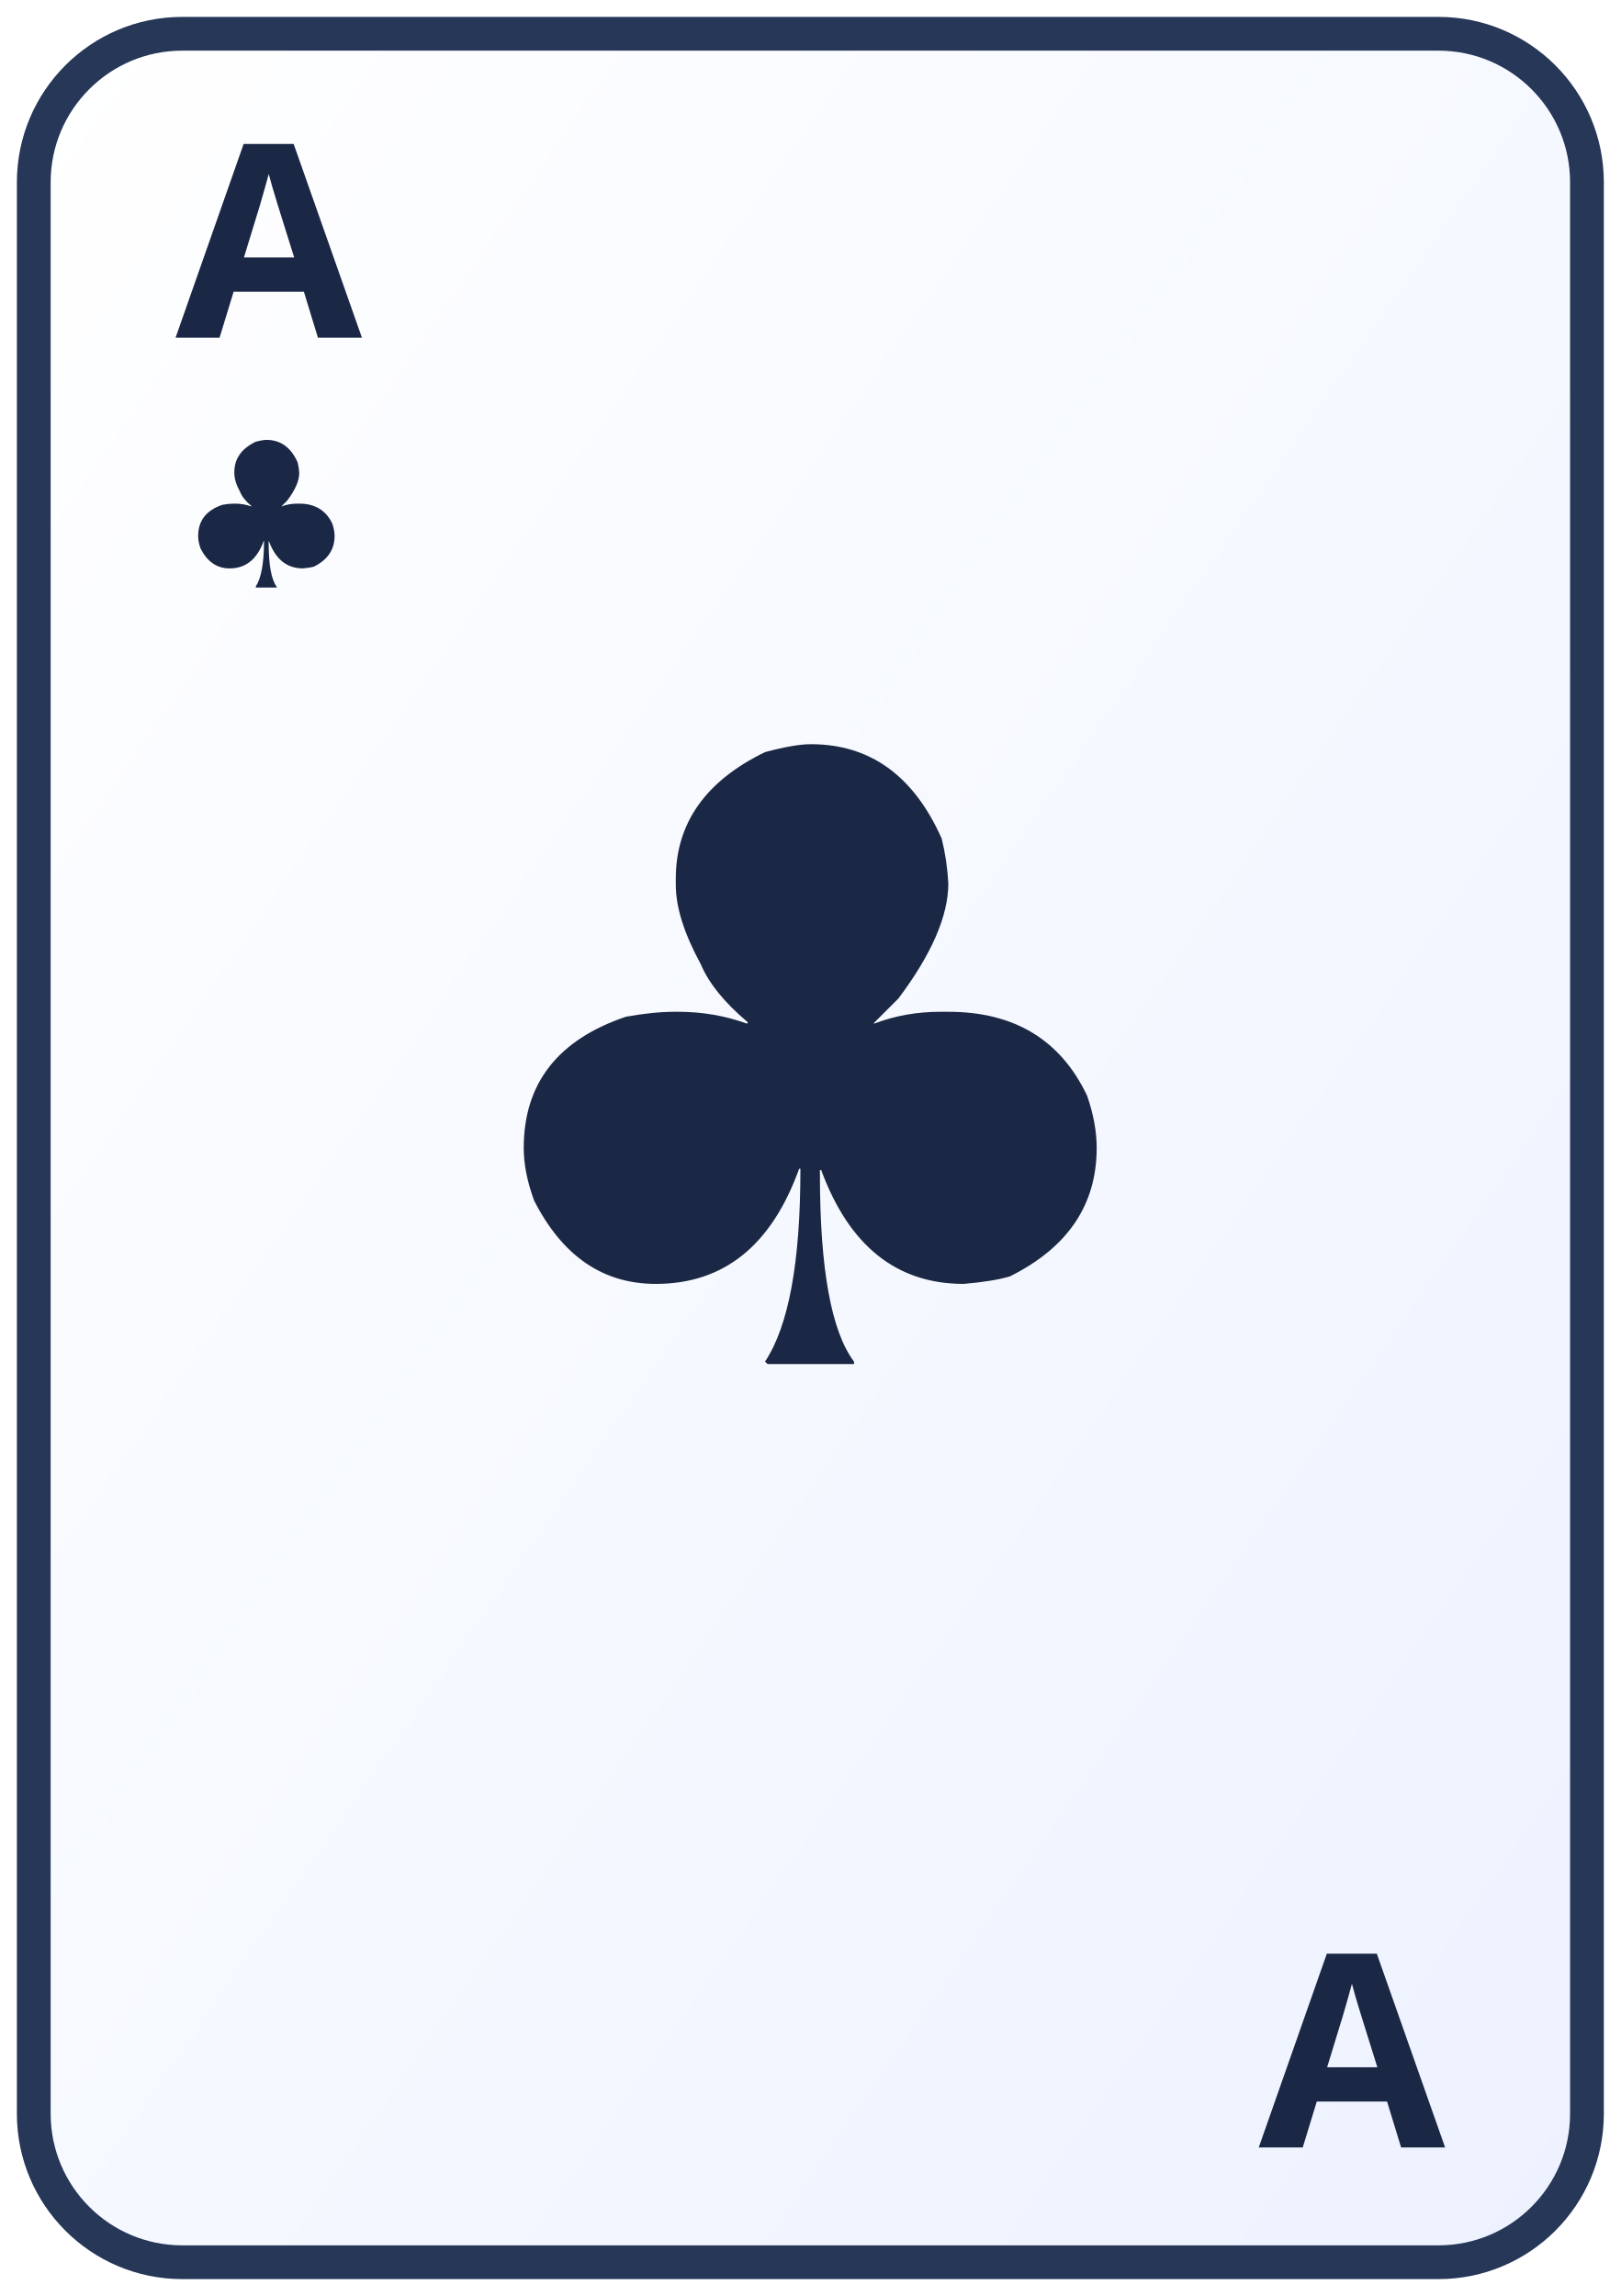
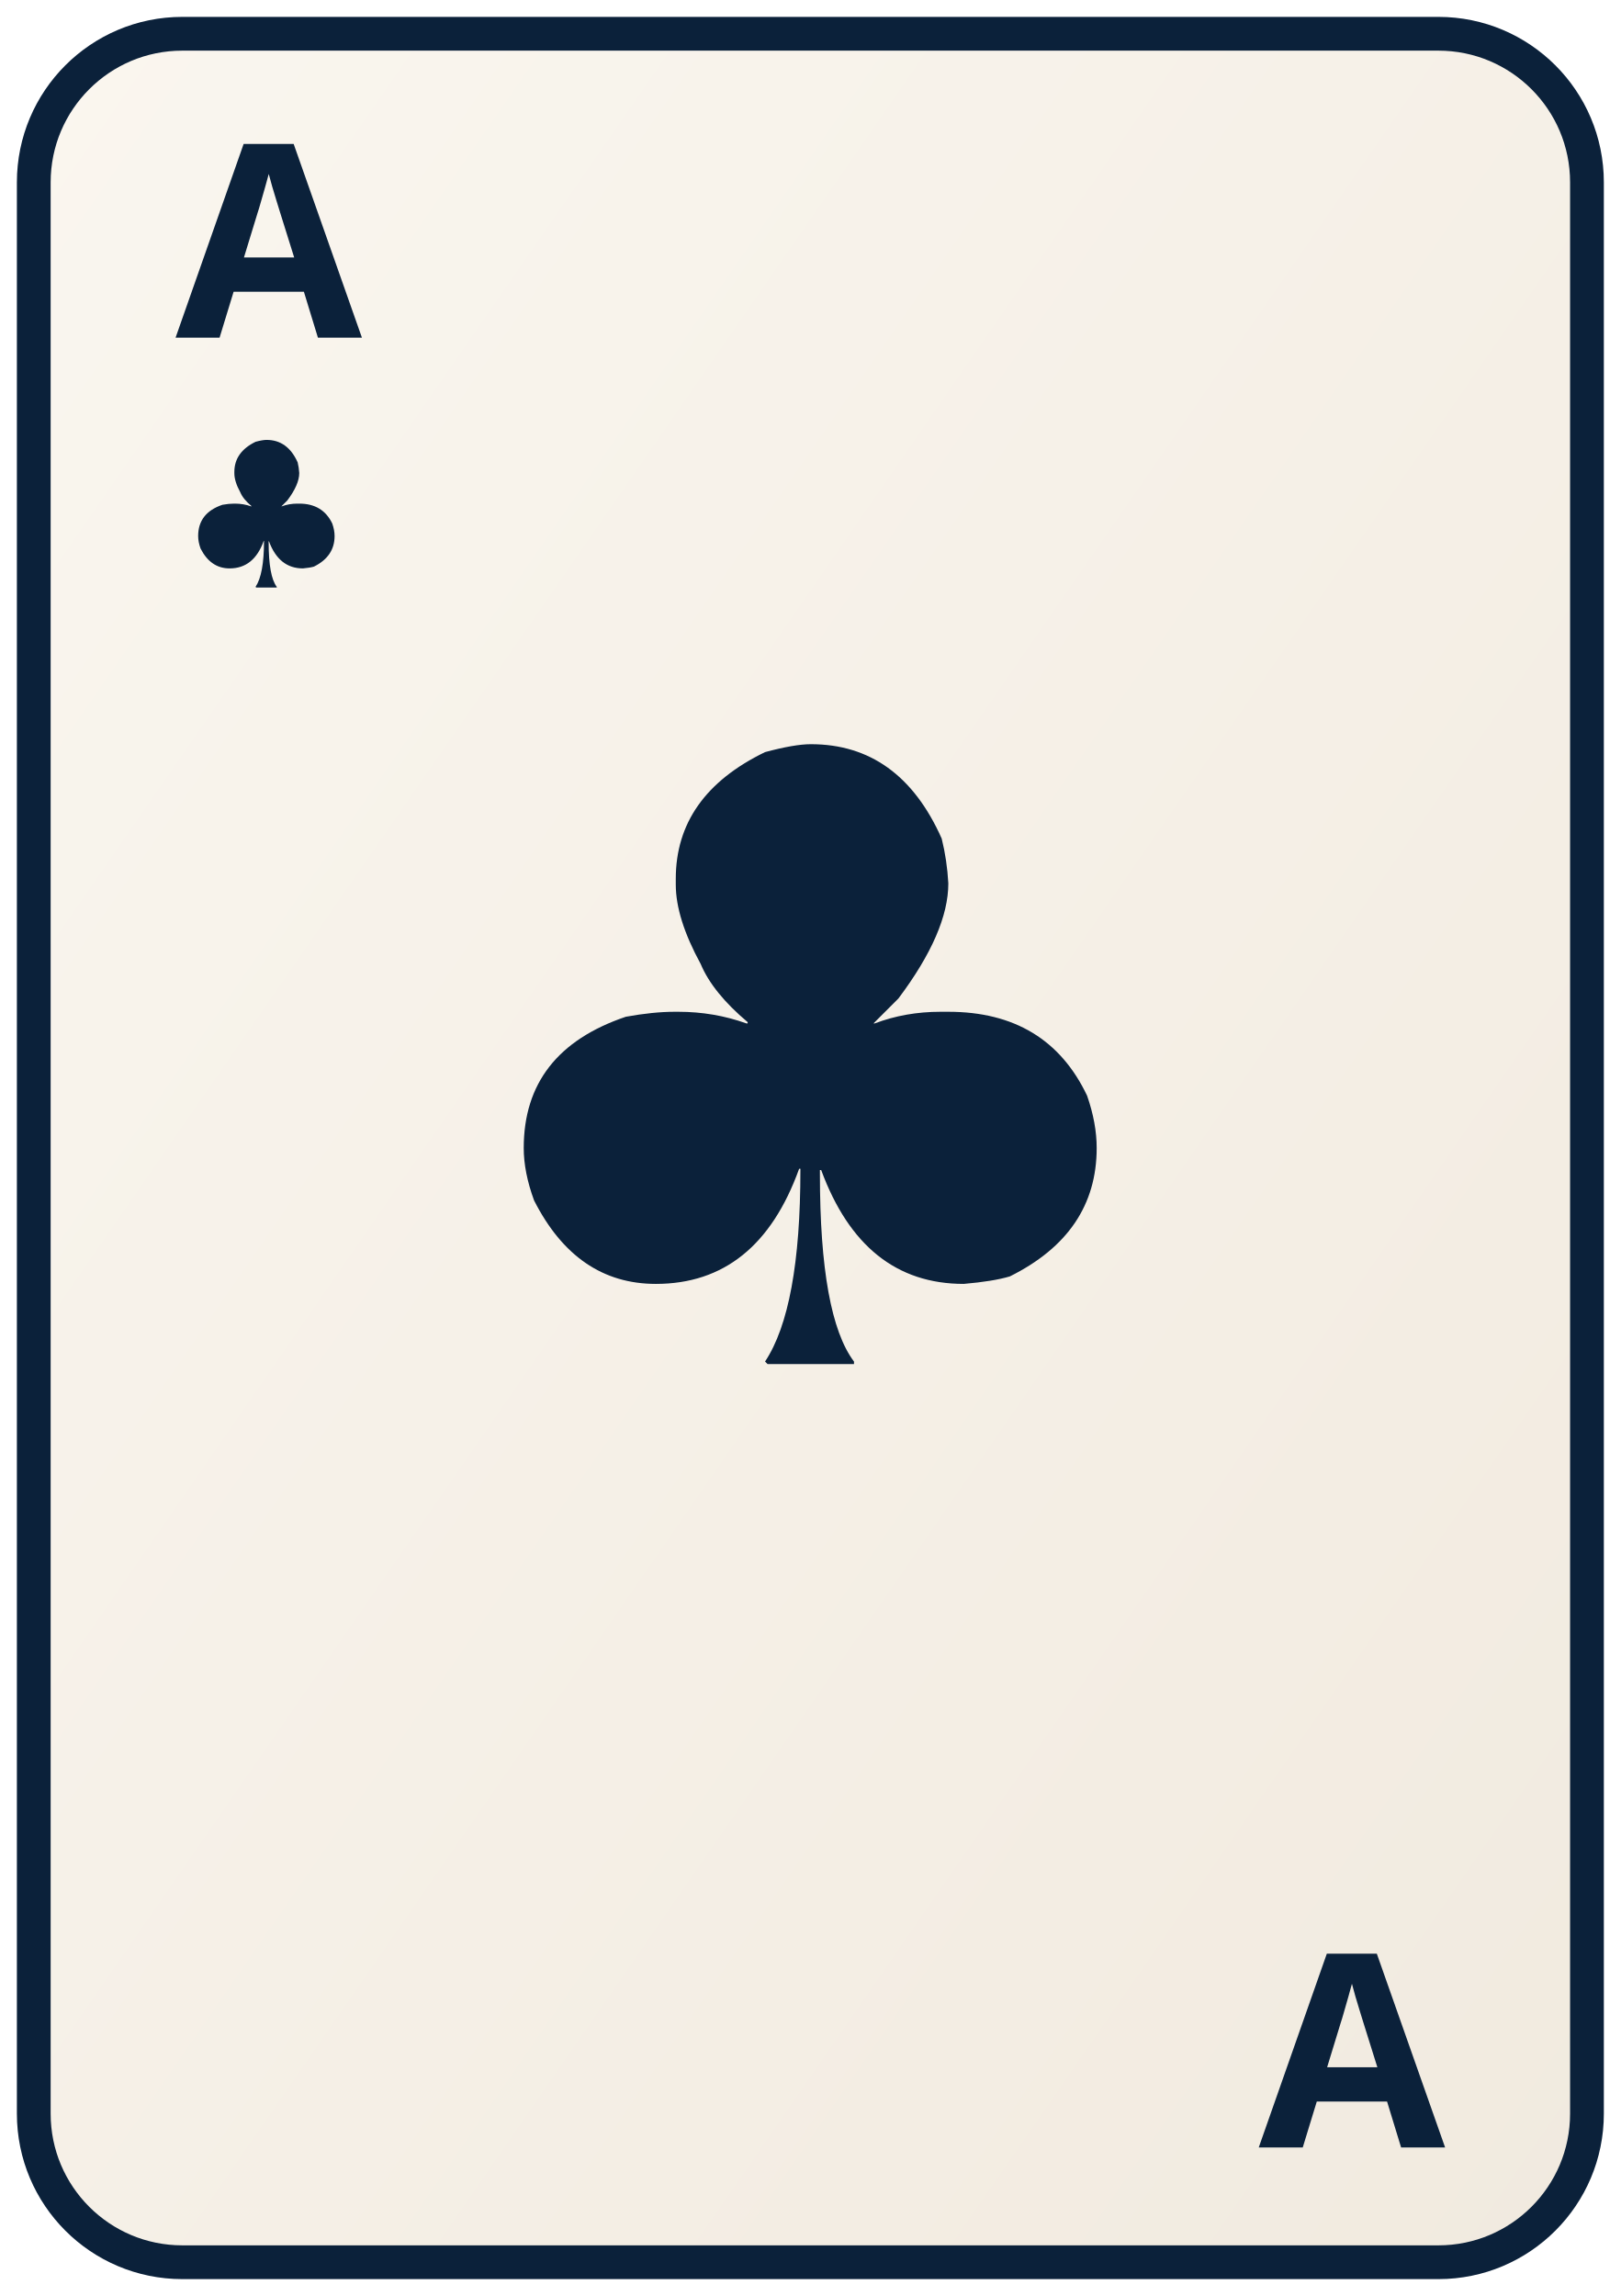
<svg xmlns="http://www.w3.org/2000/svg" viewBox="0 0 240 340" role="img" aria-label="AC">
  <defs>
    <linearGradient id="face" x1="0" y1="0" x2="1" y2="1">
-       <stop offset="0%" stop-color="#ffffff" />
-       <stop offset="100%" stop-color="#edf2ff" />
+       <stop offset="0%" stop-color="#faf6ef" />
+       <stop offset="100%" stop-color="#f1eadf" />
    </linearGradient>
  </defs>
-   <rect x="5" y="5" width="230" height="330" rx="22" fill="url(#face)" stroke="#273758" stroke-width="5" />
-   <text x="26" y="50" font-size="40" font-family="Trebuchet MS, sans-serif" fill="#1b2845" font-weight="700">A</text>
-   <text x="26" y="87" font-size="30" font-family="Trebuchet MS, sans-serif" fill="#1b2845" font-weight="700">♣</text>
-   <text x="120" y="202" text-anchor="middle" font-size="126" font-family="Trebuchet MS, sans-serif" fill="#1b2845" font-weight="700">♣</text>
-   <text x="214" y="318" text-anchor="end" font-size="40" font-family="Trebuchet MS, sans-serif" fill="#1b2845" font-weight="700">A</text>
+   <rect x="5" y="5" width="230" height="330" rx="22" fill="url(#face)" stroke="#0b213a" stroke-width="5" />
+   <text x="26" y="50" font-size="40" font-family="Trebuchet MS, sans-serif" fill="#0b213a" font-weight="700">A</text>
+   <text x="26" y="87" font-size="30" font-family="Trebuchet MS, sans-serif" fill="#0b213a" font-weight="700">♣</text>
+   <text x="120" y="202" text-anchor="middle" font-size="126" font-family="Trebuchet MS, sans-serif" fill="#0b213a" font-weight="700">♣</text>
+   <text x="214" y="318" text-anchor="end" font-size="40" font-family="Trebuchet MS, sans-serif" fill="#0b213a" font-weight="700">A</text>
</svg>
